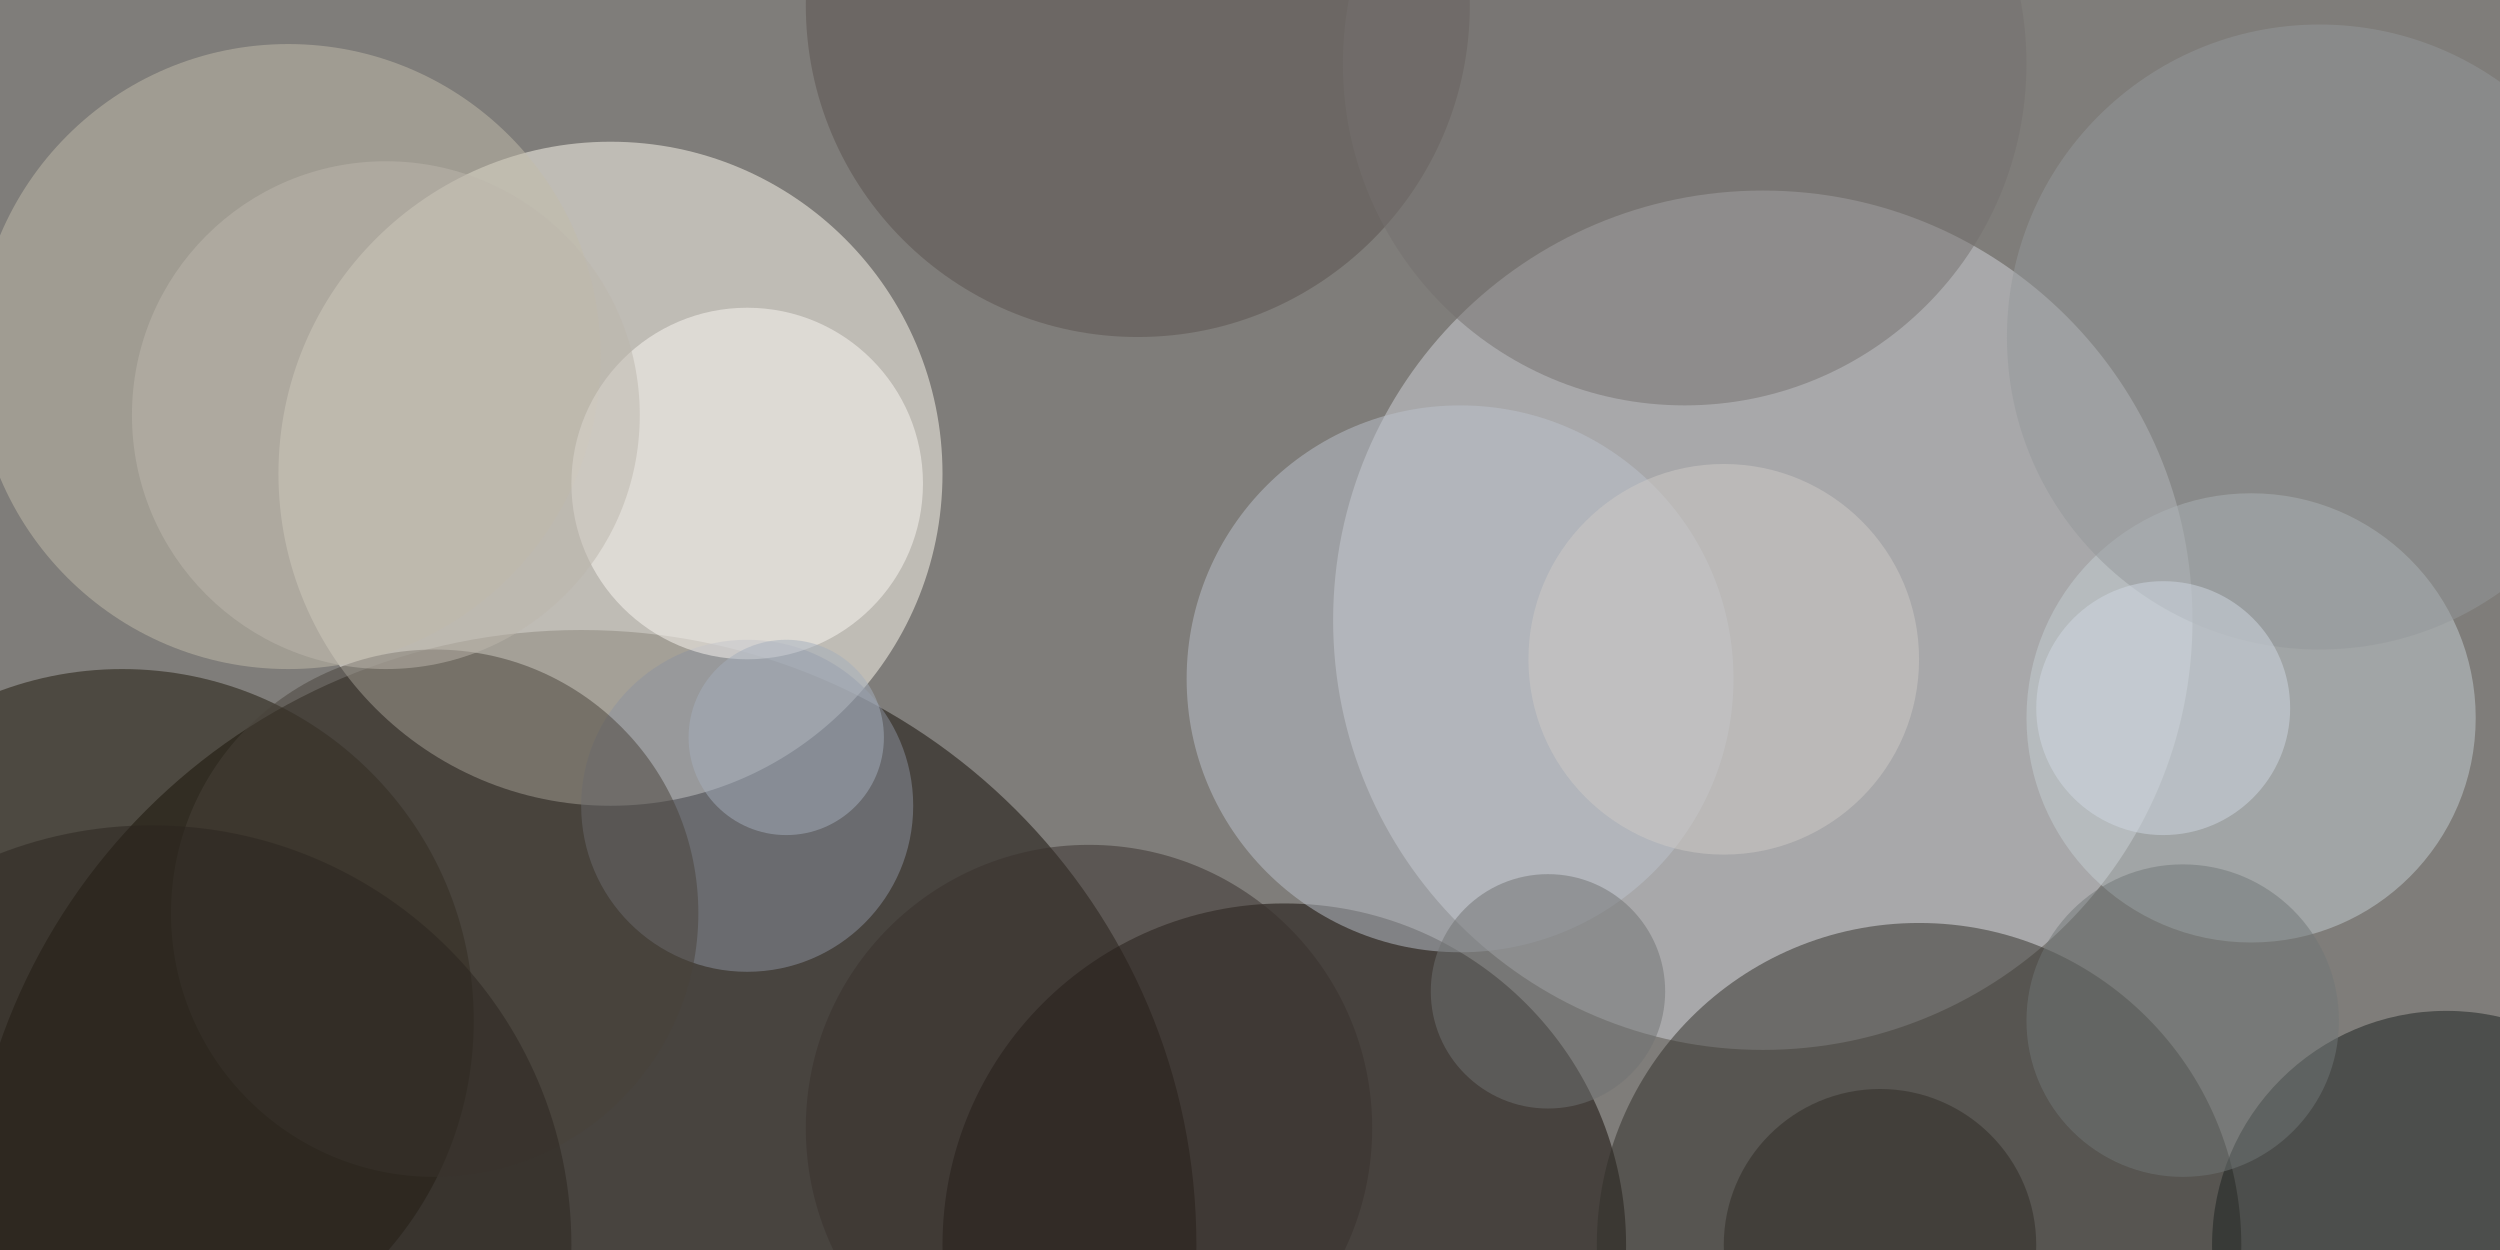
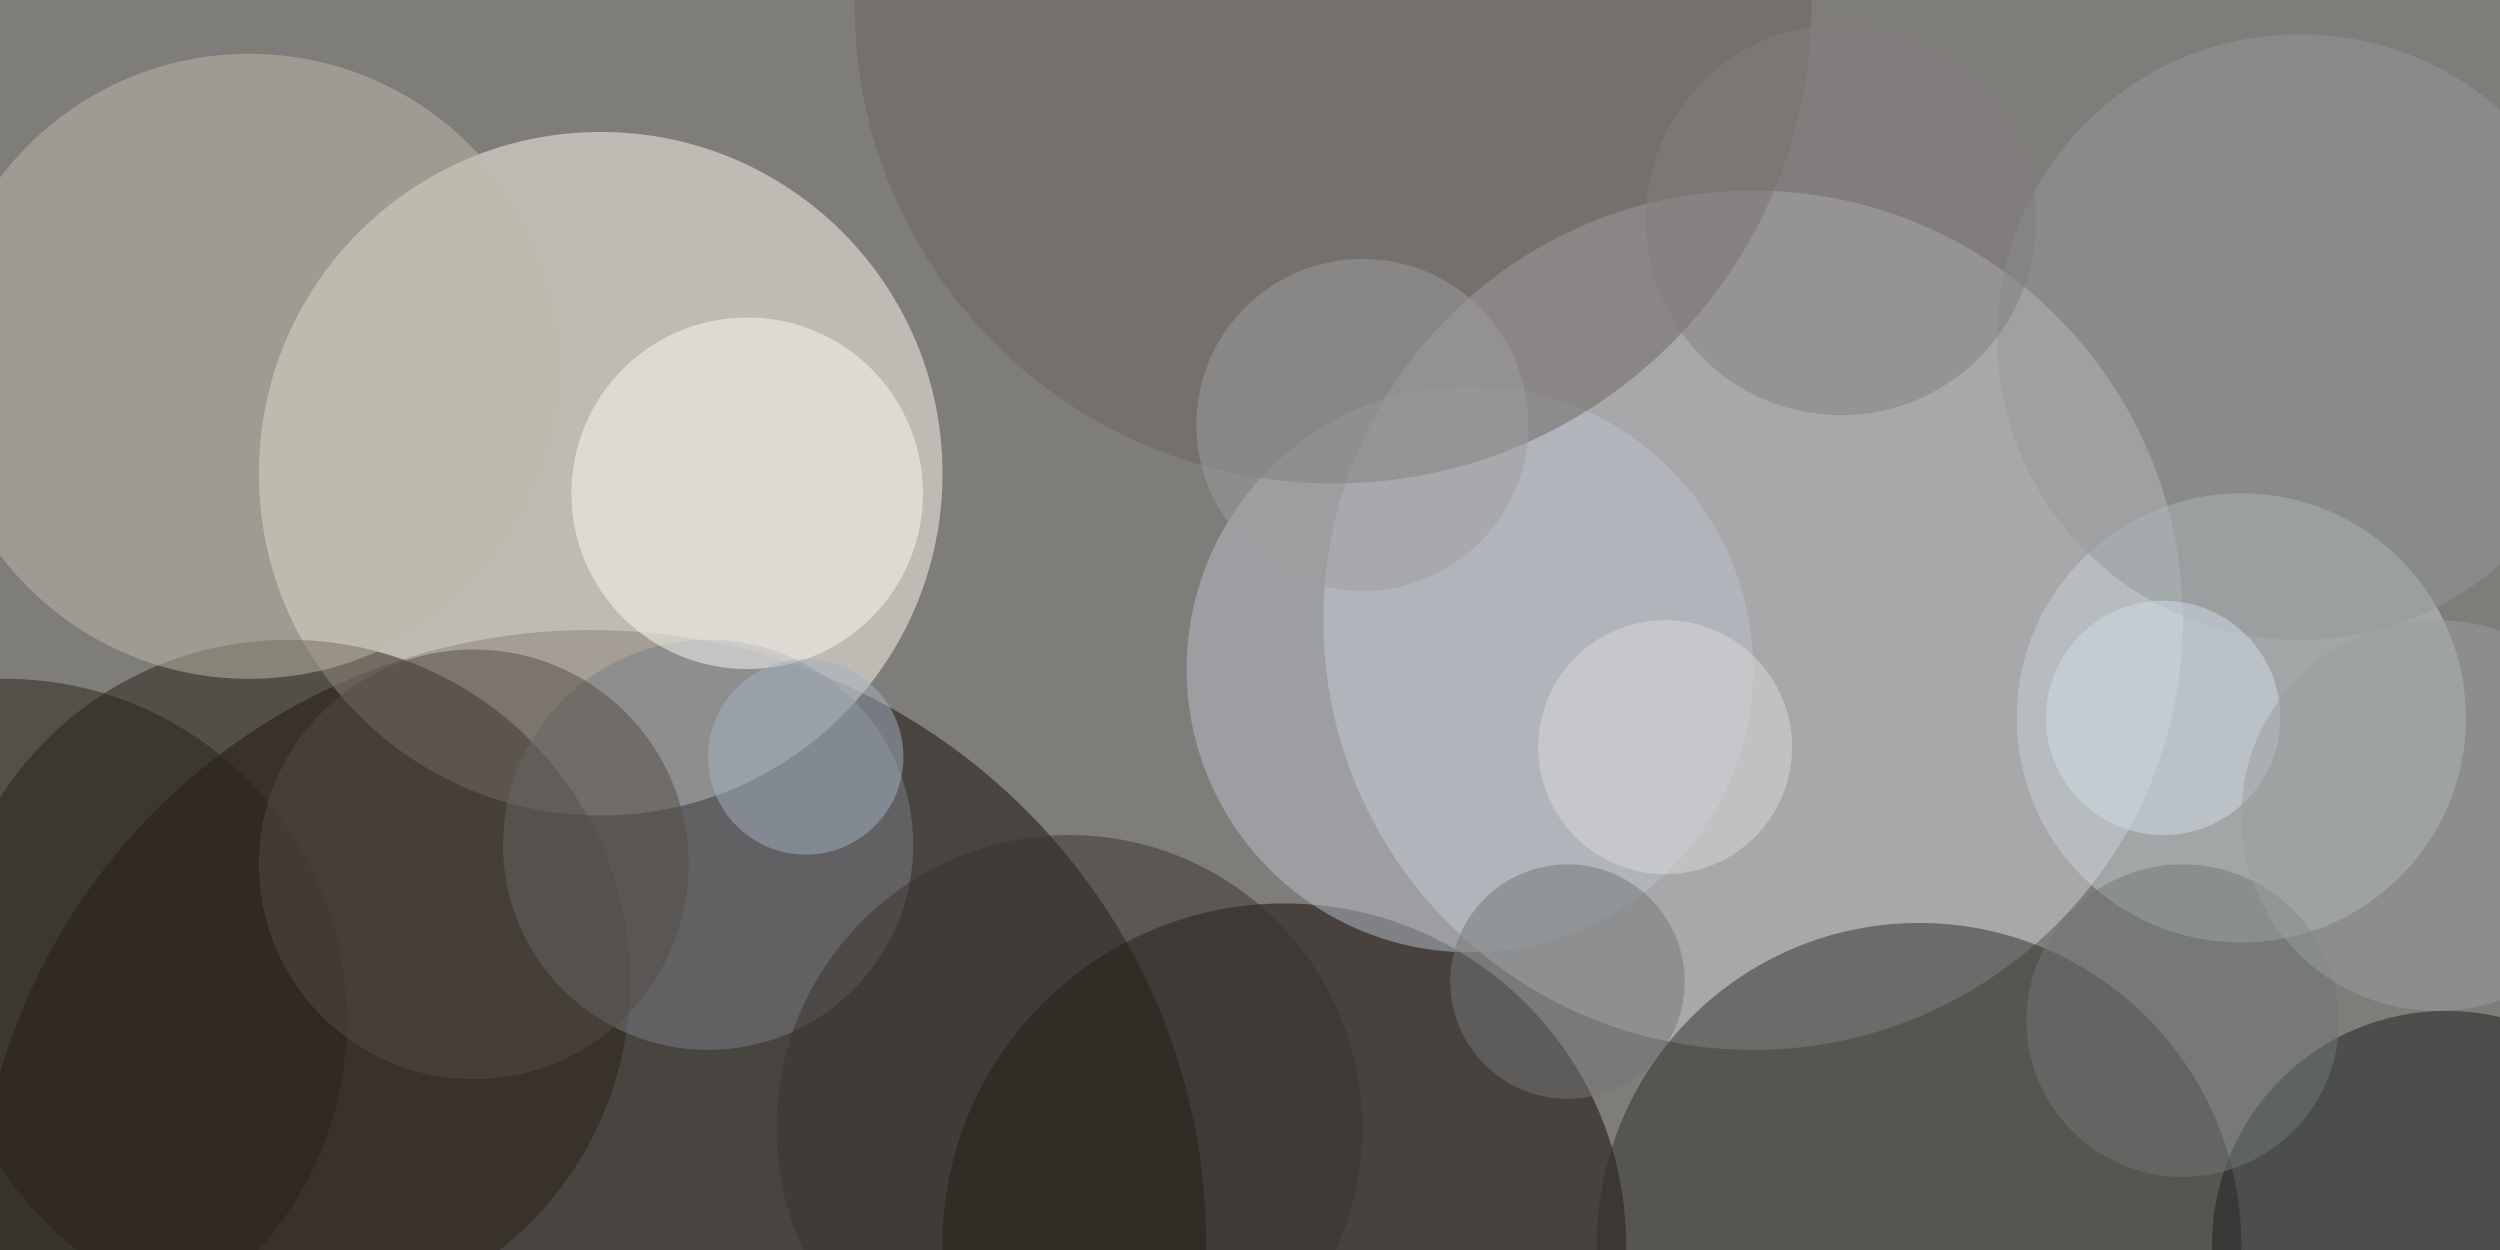
<svg xmlns="http://www.w3.org/2000/svg" viewBox="0 0 400 200">
  <path fill="#7f7d7a" d="M0 0h400v200H0z" />
  <g transform="translate(.8 .8) scale(1.5625)" fill-opacity=".5">
-     <ellipse fill="#130d05" cx="59" cy="127" rx="63" ry="63" />
-     <ellipse fill="#fffdf0" cx="62" cy="48" rx="34" ry="34" />
-     <ellipse fill="#d3d5da" cx="180" cy="63" rx="44" ry="44" />
-     <ellipse fill="#100802" cx="131" cy="127" rx="35" ry="35" />
+     <ellipse fill="#130d06" cx="60" cy="127" rx="63" ry="63" />
+     <ellipse fill="#fff9ec" cx="61" cy="48" rx="35" ry="35" />
+     <ellipse fill="#d3d5da" cx="179" cy="63" rx="44" ry="44" />
+     <ellipse fill="#110903" cx="131" cy="127" rx="35" ry="35" />
+     <ellipse fill="#282115" cx="29" cy="100" rx="35" ry="35" />
    <ellipse fill="#312e29" cx="196" cy="127" rx="33" ry="33" />
-     <ellipse fill="#1d1609" cx="12" cy="104" rx="36" ry="36" />
-     <ellipse fill="#c3bcab" cx="29" cy="36" rx="32" ry="32" />
-     <ellipse fill="#c5ced3" cx="230" cy="73" rx="23" ry="23" />
-     <ellipse fill="#8c93a0" cx="76" cy="82" rx="17" ry="17" />
+     <ellipse fill="#c1bbab" cx="25" cy="37" rx="32" ry="32" />
+     <ellipse fill="#c6d0d5" cx="229" cy="73" rx="23" ry="23" />
+     <ellipse fill="#7b7e87" cx="72" cy="86" rx="21" ry="21" />
    <ellipse fill="#1b201e" cx="250" cy="127" rx="24" ry="24" />
-     <ellipse fill="#bcc2cd" cx="149" cy="69" rx="28" ry="28" />
-     <ellipse fill="#49423b" cx="44" cy="93" rx="27" ry="27" />
-     <ellipse fill="#fcf9f4" cx="76" cy="49" rx="18" ry="18" />
-     <ellipse fill="#5a534e" cx="116" rx="34" ry="34" />
-     <ellipse fill="#74706f" cx="172" cy="6" rx="35" ry="35" />
-     <ellipse fill="#94999a" cx="237" cy="34" rx="32" ry="32" />
-     <ellipse fill="#38312c" cx="111" cy="115" rx="29" ry="29" />
-     <ellipse fill="#a5afbd" cx="80" cy="75" rx="10" ry="10" />
-     <ellipse fill="#d0d9e3" cx="221" cy="72" rx="13" ry="13" />
-     <ellipse fill="#cfcbc7" cx="176" cy="67" rx="20" ry="20" />
+     <ellipse fill="#bbc0ca" cx="150" cy="68" rx="29" ry="29" />
+     <ellipse fill="#fcfbf6" cx="76" cy="50" rx="18" ry="18" />
+     <ellipse fill="#6a6461" cx="136" rx="49" ry="49" />
+     <ellipse fill="#95999b" cx="235" cy="34" rx="31" ry="31" />
+     <ellipse fill="#292219" cy="104" rx="35" ry="35" />
+     <ellipse fill="#38322d" cx="109" cy="115" rx="30" ry="30" />
+     <ellipse fill="#534c45" cx="48" cy="88" rx="22" ry="22" />
+     <ellipse fill="#a6b2c2" cx="82" cy="77" rx="10" ry="10" />
+     <ellipse fill="#827f7f" cx="188" cy="22" rx="20" ry="20" />
    <ellipse fill="#717676" cx="223" cy="104" rx="16" ry="16" />
-     <ellipse fill="#bdb6ac" cx="39" cy="42" rx="26" ry="26" />
-     <ellipse fill="#2a251e" cx="15" cy="127" rx="43" ry="43" />
-     <ellipse fill="#707272" cx="158" cy="101" rx="12" ry="12" />
-     <ellipse fill="#2f2b25" cx="192" cy="127" rx="16" ry="16" />
+     <ellipse fill="#dcdbdb" cx="170" cy="76" rx="13" ry="13" />
+     <ellipse fill="#d3dde9" cx="221" cy="73" rx="12" ry="12" />
+     <ellipse fill="#9a9f9e" cx="249" cy="83" rx="20" ry="20" />
+     <ellipse fill="#747677" cx="160" cy="100" rx="12" ry="12" />
+     <ellipse fill="#9f9e9f" cx="139" cy="43" rx="17" ry="17" />
  </g>
</svg>
